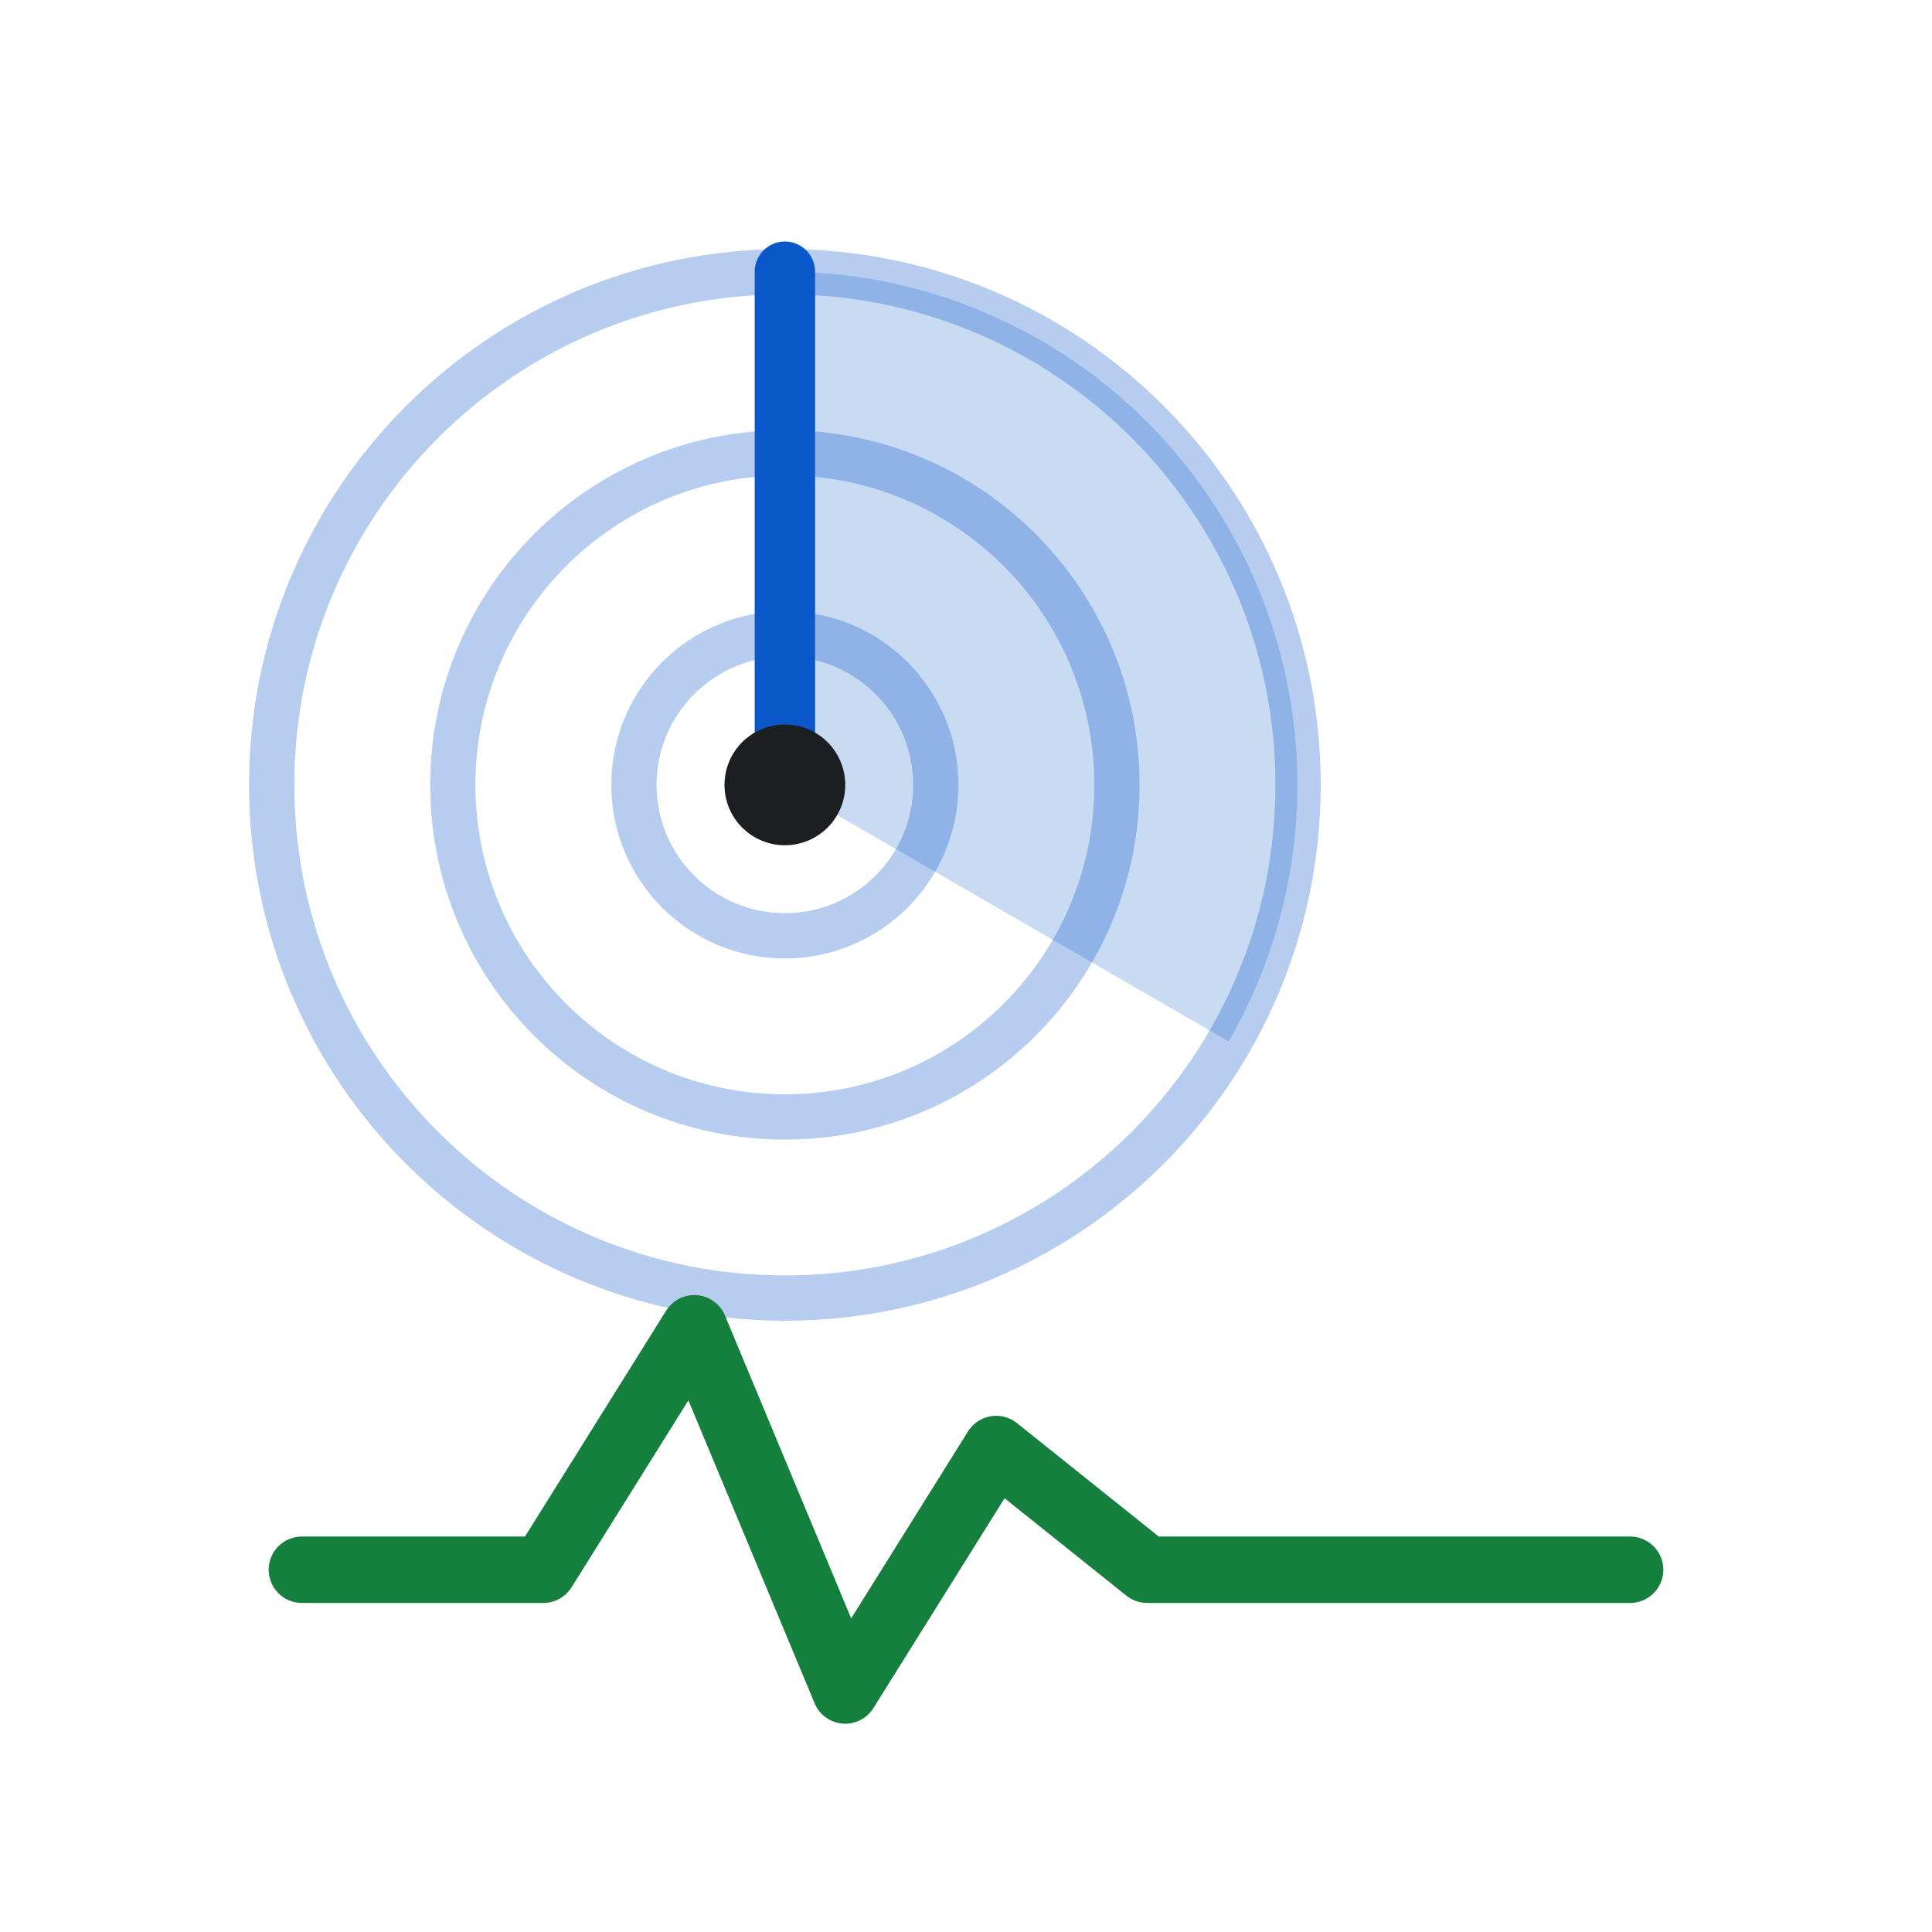
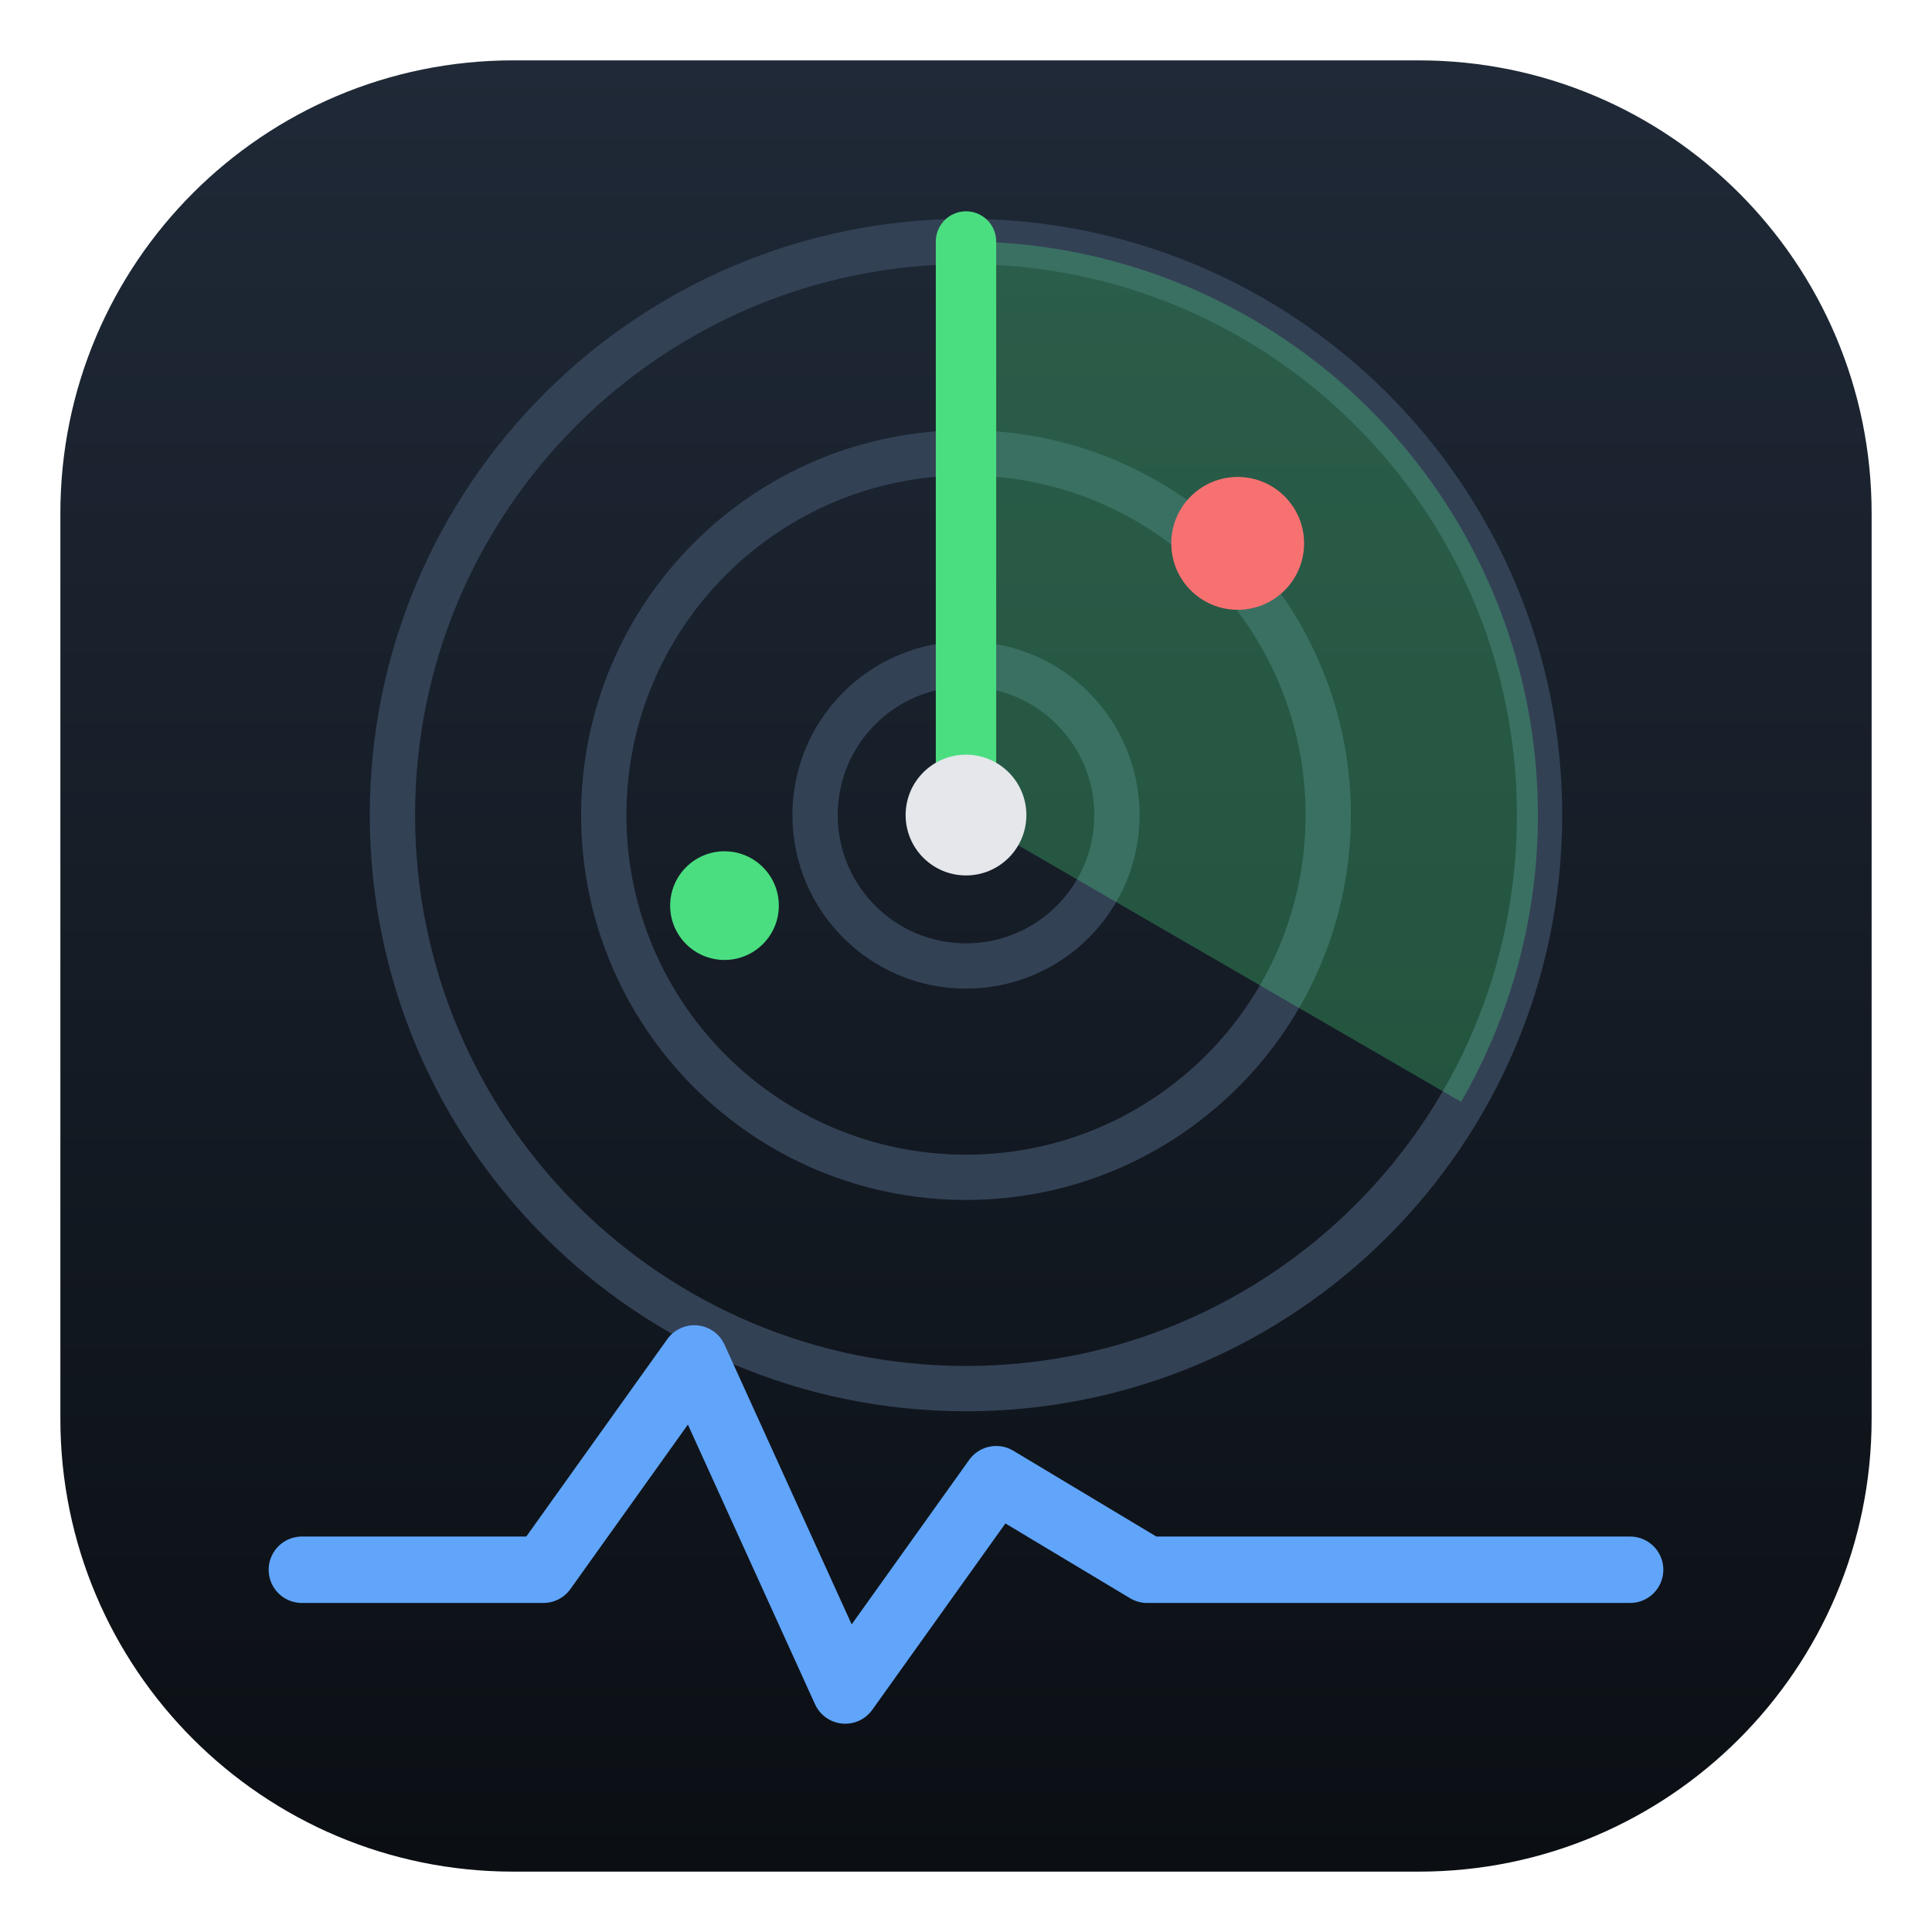
- <svg xmlns="http://www.w3.org/2000/svg" viewBox="0 0 64 64" width="64" height="64">
-   <circle cx="26" cy="26" r="17" fill="none" stroke="#0a58ca" stroke-width="1.5" opacity="0.3" />
-   <circle cx="26" cy="26" r="11" fill="none" stroke="#0a58ca" stroke-width="1.5" opacity="0.3" />
-   <circle cx="26" cy="26" r="5" fill="none" stroke="#0a58ca" stroke-width="1.5" opacity="0.3" />
-   <path d="M26 26 L26 9 A17 17 0 0 1 40.7 34.5 Z" fill="#0a58ca" opacity="0.22" />
-   <line x1="26" y1="26" x2="26" y2="9" stroke="#0a58ca" stroke-width="2" stroke-linecap="round" />
-   <circle cx="26" cy="26" r="2" fill="#1b1f22" />
-   <path d="M10 52 L18 52 L23 44 L28 56 L33 48 L38 52 L54 52" fill="none" stroke="#15803d" stroke-width="2.2" stroke-linecap="round" stroke-linejoin="round" />
+ <svg xmlns="http://www.w3.org/2000/svg" viewBox="0 0 64 64" width="128" height="128">
+   <defs>
+     <linearGradient id="tile" x1="0" y1="0" x2="0" y2="1">
+       <stop offset="0" stop-color="#1f2937" />
+       <stop offset="1" stop-color="#0b0f14" />
+     </linearGradient>
+   </defs>
+   <rect x="2" y="2" width="60" height="60" rx="15" fill="url(#tile)" />
+   <circle cx="32" cy="27" r="19" fill="none" stroke="#334155" stroke-width="1.5" />
+   <circle cx="32" cy="27" r="12" fill="none" stroke="#334155" stroke-width="1.5" />
+   <circle cx="32" cy="27" r="5" fill="none" stroke="#334155" stroke-width="1.5" />
+   <path d="M32 27 L32 8 A19 19 0 0 1 48.4 36.5 Z" fill="#4ade80" opacity="0.3" />
+   <path d="M32 27 L32 8" stroke="#4ade80" stroke-width="2" stroke-linecap="round" />
+   <circle cx="32" cy="27" r="2" fill="#e5e7eb" />
+   <circle cx="41" cy="18" r="2.2" fill="#f87171" />
+   <circle cx="24" cy="30" r="1.8" fill="#4ade80" />
+   <path d="M10 52 L18 52 L23 45 L28 56 L33 49 L38 52 L54 52" fill="none" stroke="#60a5fa" stroke-width="2.2" stroke-linecap="round" stroke-linejoin="round" />
</svg>
